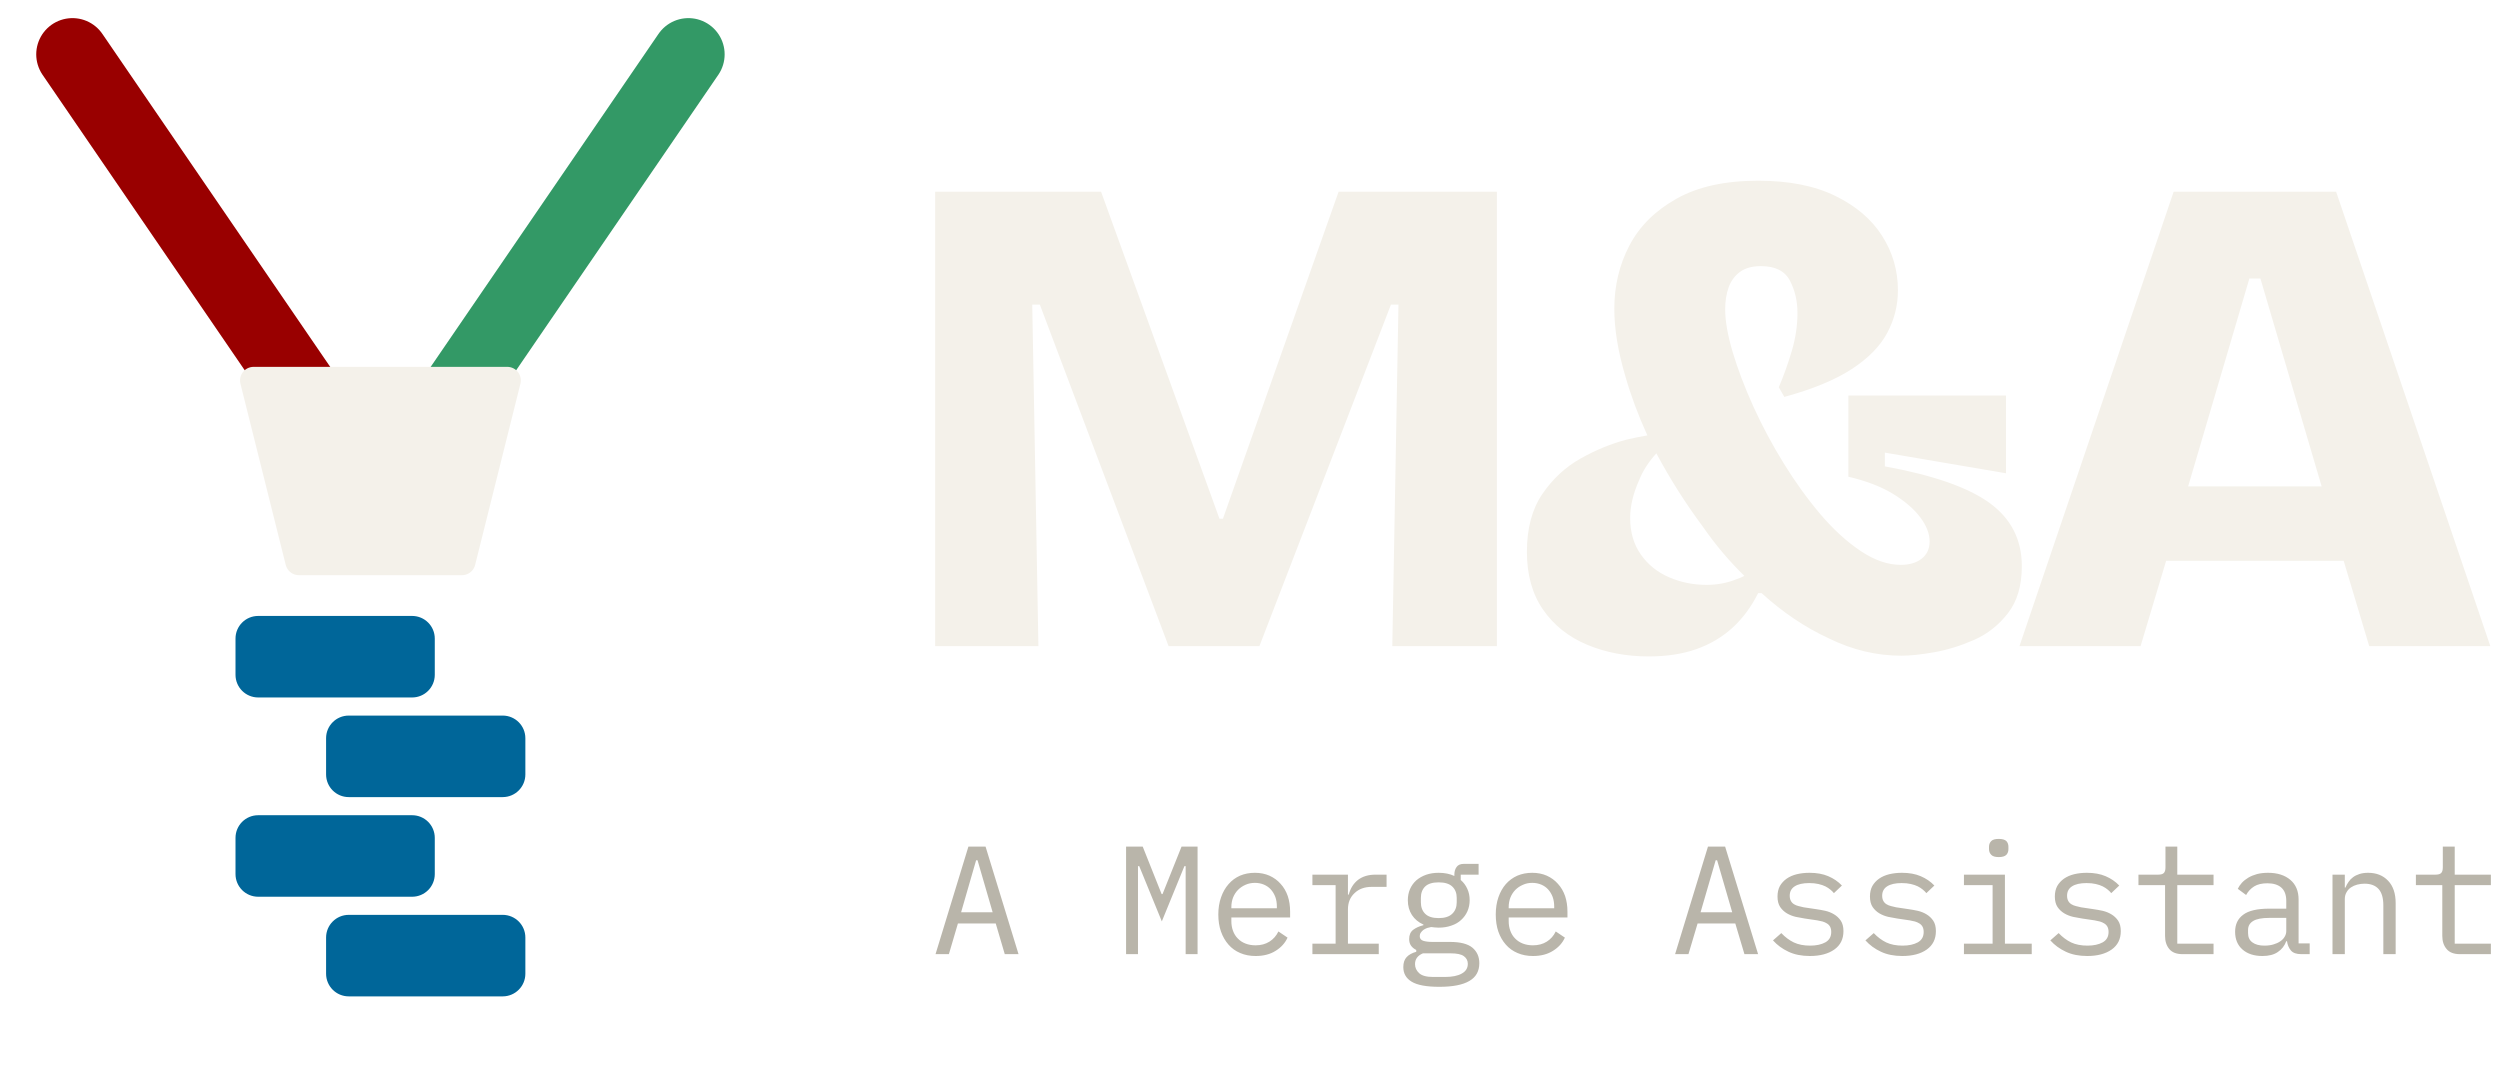
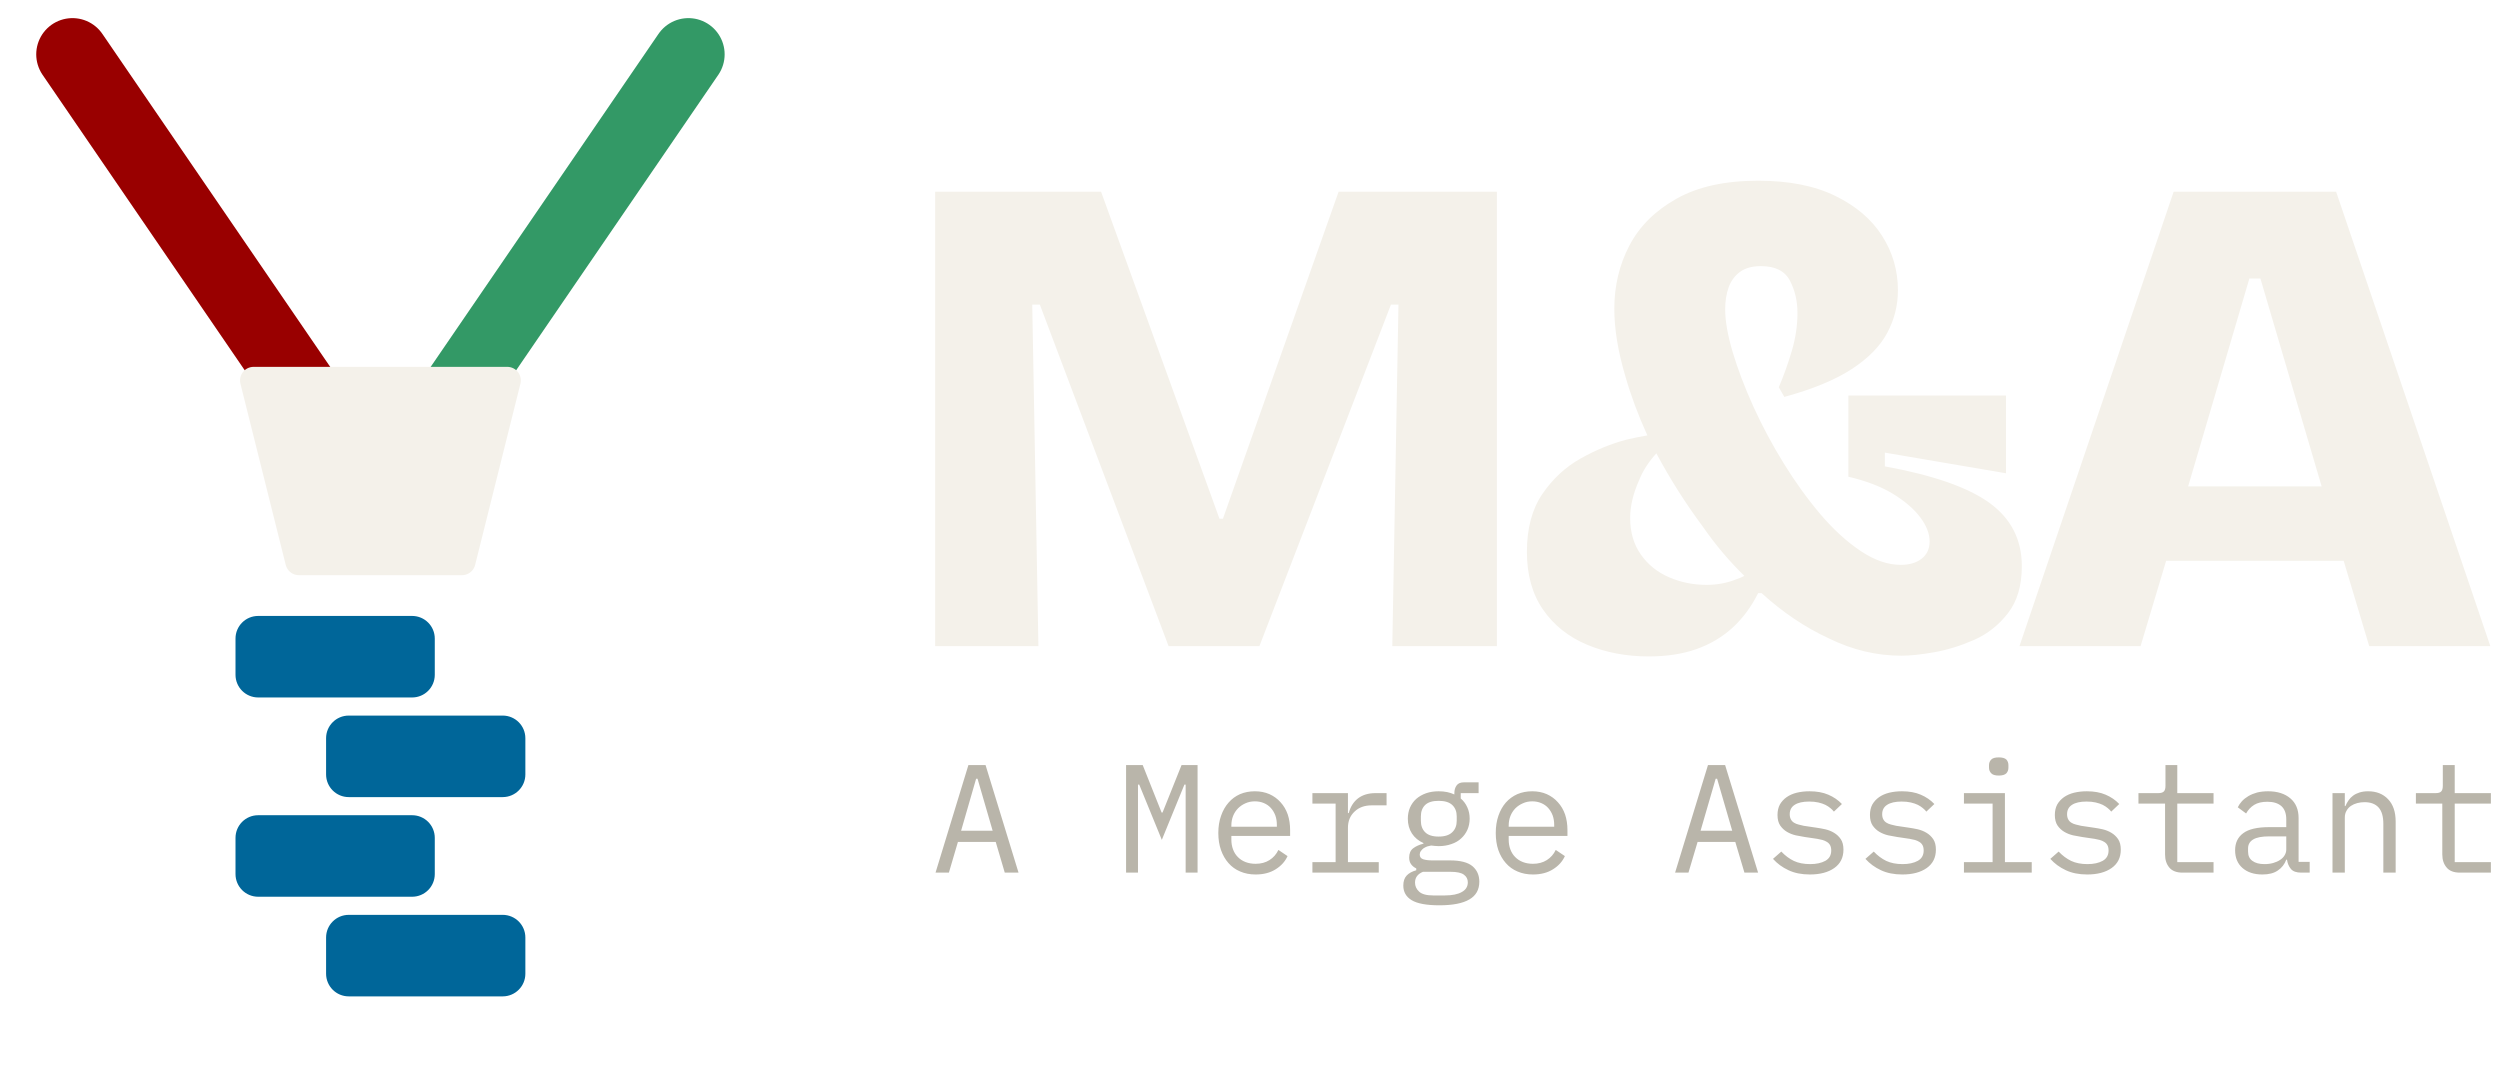
<svg xmlns="http://www.w3.org/2000/svg" width="276" height="120" viewBox="0 0 276 120" role="img" aria-label="M&amp;A — A Merge Assistant">
  <g transform="translate(-18 0)">
    <path d="M52 44 L26 6" fill="none" stroke="#990000" stroke-width="8" stroke-linecap="round" />
    <path d="M68 44 L94 6" fill="none" stroke="#339966" stroke-width="8" stroke-linecap="round" />
    <path d="M46 42 H74 L69 62 H51 Z" fill="#F4F1EA" stroke="#F4F1EA" stroke-width="3" stroke-linejoin="round" />
    <g fill="#006699">
      <rect x="44" y="68" width="22" height="9" rx="2.5" />
      <rect x="54" y="79" width="22" height="9" rx="2.5" />
      <rect x="44" y="90" width="22" height="9" rx="2.5" />
      <rect x="54" y="101" width="22" height="9" rx="2.5" />
    </g>
  </g>
  <g transform="translate(98 12.05)">
    <path fill="#F4F1EA" d="M16.64 59.28L5.24 59.28L5.24 9.12L23.56 9.12L36.63 45.22L37.01 45.22L49.78 9.12L67.26 9.12L67.26 59.28L55.71 59.28L56.39 21.58L55.56 21.58L41.04 59.28L31.01 59.28L16.80 21.58L15.96 21.58M111.91 60.34Q107.81 60.34 103.93 58.44Q99.98 56.62 96.48 53.43L96.10 53.43Q94.96 55.71 93.25 57.27Q91.54 58.82 89.26 59.62Q86.98 60.42 84.02 60.42Q80.30 60.42 77.22 59.13Q74.14 57.84 72.35 55.25Q70.57 52.67 70.57 48.87Q70.57 44.99 72.28 42.48Q73.99 39.98 76.50 38.57Q79 37.16 81.59 36.48Q82.88 36.18 83.87 36.02Q82.35 32.68 81.44 29.49Q80.22 25.38 80.22 22.04Q80.22 18.24 81.89 15.05Q83.56 11.86 87.10 9.88Q90.63 7.90 96.10 7.90Q101.20 7.90 104.62 9.58Q108.04 11.25 109.78 13.98Q111.53 16.72 111.53 19.99Q111.53 22.50 110.35 24.70Q109.18 26.90 106.44 28.69Q103.70 30.48 98.99 31.77L98.38 30.70Q99.22 28.73 99.83 26.64Q100.44 24.55 100.44 22.50Q100.44 20.52 99.60 18.92Q98.76 17.33 96.41 17.33Q94.96 17.33 94.09 17.97Q93.22 18.62 92.84 19.68Q92.46 20.75 92.46 22.12Q92.46 24.02 93.29 26.83Q94.13 29.64 95.57 32.83Q97.02 36.02 98.92 39.10Q100.82 42.18 102.98 44.73Q105.15 47.27 107.43 48.79Q109.71 50.31 111.84 50.31Q113.28 50.31 114.15 49.63Q115.03 48.94 115.03 47.73Q115.03 46.44 114 45.07Q112.98 43.70 111 42.48Q109.02 41.27 106.06 40.58L106.06 31.62L123.46 31.62L123.46 40.20L110.09 37.92L110.09 39.44Q118.07 40.89 121.64 43.47Q125.21 46.06 125.21 50.46Q125.21 53.66 123.69 55.63Q122.17 57.61 119.93 58.60Q117.69 59.58 115.52 59.96Q113.36 60.34 111.91 60.34M84.86 38Q83.56 39.44 82.96 40.96Q81.97 43.17 81.97 45.14Q81.97 47.50 83.15 49.17Q84.32 50.84 86.26 51.68Q88.20 52.52 90.40 52.52Q92.15 52.52 93.67 51.91Q94.13 51.76 94.58 51.53Q92.08 49.10 90.02 46.13Q87.14 42.26 84.86 38M138.32 59.28L124.95 59.28L141.97 9.12L159.91 9.12L176.93 59.28L163.56 59.28L160.74 49.86L141.14 49.86L138.32 59.28M143.57 41.65L158.31 41.65L151.55 18.70L150.33 18.70" />
-     <g transform="translate(4.75 -10.79) scale(1.134)">
+     <g transform="translate(4.75 -19.79) scale(1.134)">
      <path fill="#B9B5AA" d="M8.55 91.78L7.21 91.78L6.33 88.79L2.65 88.79L1.77 91.78L0.47 91.78L3.67 81.31L5.34 81.31L8.55 91.78M6.03 87.70L4.56 82.64L4.42 82.64L2.96 87.70M24.82 91.78L24.82 86.53L24.82 83.21L24.70 83.21L22.50 88.59L20.30 83.21L20.18 83.21L20.18 86.53L20.18 91.78L19.02 91.78L19.02 81.31L20.64 81.31L22.48 85.93L22.57 85.93L24.42 81.31L25.98 81.31L25.98 91.78M31.63 91.96Q30.80 91.96 30.13 91.67Q29.46 91.39 28.99 90.85Q28.52 90.32 28.26 89.58Q28 88.84 28 87.92Q28 86.99 28.27 86.24Q28.53 85.49 29 84.96Q29.46 84.43 30.11 84.14Q30.77 83.86 31.56 83.86Q32.34 83.86 32.98 84.14Q33.62 84.43 34.06 84.93Q34.52 85.43 34.76 86.12Q34.99 86.81 34.99 87.64L34.99 88.21L29.27 88.21L29.27 88.57Q29.27 89.08 29.43 89.51Q29.59 89.95 29.90 90.26Q30.21 90.58 30.65 90.75Q31.09 90.92 31.63 90.92Q32.41 90.92 32.98 90.56Q33.55 90.20 33.85 89.57L34.74 90.17Q34.39 90.95 33.59 91.45Q32.79 91.96 31.63 91.96M31.56 84.84Q31.06 84.84 30.64 85.03Q30.23 85.21 29.92 85.52Q29.61 85.84 29.44 86.26Q29.27 86.69 29.27 87.20L29.27 87.31L33.70 87.31L33.70 87.14Q33.70 86.63 33.55 86.21Q33.39 85.79 33.11 85.48Q32.84 85.18 32.44 85.01Q32.04 84.84 31.56 84.84M37.16 91.78L37.16 90.76L39.42 90.76L39.42 85.06L37.16 85.06L37.16 84.04L40.62 84.04L40.62 85.98L40.70 85.98Q40.94 85.07 41.60 84.55Q42.27 84.04 43.30 84.04L44.38 84.04L44.38 85.23L42.93 85.23Q41.89 85.23 41.26 85.84Q40.62 86.44 40.62 87.41L40.62 90.76L43.62 90.76L43.62 91.78M53.41 92.66Q53.41 93.83 52.44 94.39Q51.47 94.96 49.52 94.96Q47.64 94.96 46.82 94.46Q46.01 93.97 46.01 93.04Q46.01 92.41 46.34 92.06Q46.66 91.72 47.27 91.55L47.27 91.37Q46.94 91.21 46.76 90.95Q46.58 90.70 46.58 90.31Q46.58 89.71 46.97 89.41Q47.37 89.11 47.97 88.96L47.97 88.90Q47.25 88.58 46.85 87.97Q46.45 87.35 46.45 86.53Q46.45 85.94 46.66 85.45Q46.88 84.95 47.27 84.60Q47.67 84.25 48.23 84.05Q48.78 83.86 49.45 83.86Q50.33 83.86 50.98 84.17L50.98 84.04Q50.98 83.59 51.20 83.29Q51.41 82.99 51.91 82.99L53.34 82.99L53.34 84.04L51.60 84.04L51.60 84.56Q52.02 84.92 52.24 85.42Q52.47 85.91 52.47 86.53Q52.47 87.11 52.25 87.61Q52.03 88.10 51.64 88.45Q51.26 88.81 50.69 89Q50.13 89.20 49.45 89.20Q49.26 89.20 49.08 89.18Q48.90 89.17 48.72 89.14Q48.54 89.17 48.34 89.23Q48.15 89.30 47.98 89.41Q47.82 89.53 47.72 89.68Q47.61 89.83 47.61 90.02Q47.61 90.37 47.95 90.48Q48.30 90.59 48.85 90.59L50.56 90.59Q52.06 90.59 52.74 91.15Q53.41 91.72 53.41 92.66M52.29 92.72Q52.29 92.26 51.91 91.98Q51.54 91.70 50.61 91.70L47.92 91.70Q47.15 92.02 47.15 92.75Q47.15 93.26 47.55 93.63Q47.95 94 48.90 94L50.07 94Q51.12 94 51.70 93.67Q52.29 93.35 52.29 92.72M49.45 88.27Q50.35 88.27 50.78 87.84Q51.21 87.43 51.21 86.73L51.21 86.30Q51.21 85.61 50.78 85.20Q50.35 84.79 49.45 84.79Q48.55 84.79 48.13 85.20Q47.72 85.61 47.72 86.30L47.72 86.73Q47.72 87.43 48.13 87.84Q48.55 88.27 49.45 88.27M58.63 91.96Q57.80 91.96 57.13 91.67Q56.46 91.39 55.99 90.85Q55.52 90.32 55.26 89.58Q55.01 88.84 55.01 87.92Q55.01 86.99 55.27 86.24Q55.53 85.49 55.99 84.96Q56.46 84.43 57.11 84.14Q57.77 83.86 58.56 83.86Q59.34 83.86 59.98 84.14Q60.62 84.43 61.06 84.93Q61.52 85.43 61.76 86.12Q61.99 86.81 61.99 87.64L61.99 88.21L56.27 88.21L56.27 88.57Q56.27 89.08 56.43 89.51Q56.59 89.95 56.90 90.26Q57.21 90.58 57.65 90.75Q58.09 90.92 58.63 90.92Q59.41 90.92 59.98 90.56Q60.55 90.20 60.85 89.57L61.74 90.17Q61.39 90.95 60.59 91.45Q59.79 91.96 58.63 91.96M58.56 84.84Q58.06 84.84 57.65 85.03Q57.23 85.21 56.92 85.52Q56.61 85.84 56.44 86.26Q56.27 86.69 56.27 87.20L56.27 87.31L60.70 87.31L60.70 87.14Q60.70 86.63 60.55 86.21Q60.39 85.79 60.11 85.48Q59.84 85.18 59.44 85.01Q59.04 84.84 58.56 84.84M80.55 91.78L79.22 91.78L78.33 88.79L74.66 88.79L73.77 91.78L72.47 91.78L75.67 81.31L77.34 81.31L80.55 91.78M78.03 87.70L76.56 82.64L76.42 82.64L74.95 87.70M85.59 91.96Q84.38 91.96 83.50 91.54Q82.62 91.13 82 90.44L82.81 89.73Q83.37 90.32 84.03 90.64Q84.69 90.95 85.62 90.95Q86.52 90.95 87.10 90.63Q87.67 90.31 87.67 89.62Q87.67 89.32 87.56 89.11Q87.45 88.91 87.25 88.79Q87.06 88.67 86.82 88.60Q86.58 88.54 86.31 88.49L85.09 88.31Q84.69 88.25 84.22 88.15Q83.75 88.04 83.36 87.81Q82.97 87.58 82.70 87.19Q82.44 86.80 82.44 86.17Q82.44 85.58 82.67 85.15Q82.91 84.73 83.33 84.43Q83.75 84.14 84.31 84Q84.89 83.86 85.56 83.86Q86.61 83.86 87.38 84.19Q88.16 84.52 88.71 85.10L87.93 85.84Q87.80 85.67 87.59 85.50Q87.39 85.33 87.10 85.18Q86.81 85.04 86.42 84.95Q86.03 84.86 85.52 84.86Q84.60 84.86 84.11 85.18Q83.63 85.49 83.63 86.09Q83.63 86.39 83.74 86.59Q83.85 86.80 84.05 86.92Q84.24 87.04 84.49 87.10Q84.73 87.17 84.99 87.22L86.20 87.40Q86.63 87.46 87.09 87.56Q87.56 87.67 87.94 87.90Q88.33 88.13 88.60 88.52Q88.86 88.91 88.86 89.54Q88.86 90.70 87.97 91.33Q87.08 91.96 85.59 91.96M94.59 91.96Q93.38 91.96 92.50 91.54Q91.62 91.13 91 90.44L91.81 89.73Q92.37 90.32 93.03 90.64Q93.69 90.95 94.62 90.95Q95.52 90.95 96.10 90.63Q96.67 90.31 96.67 89.62Q96.67 89.32 96.56 89.11Q96.45 88.91 96.25 88.79Q96.06 88.67 95.82 88.60Q95.58 88.54 95.31 88.49L94.09 88.31Q93.69 88.25 93.22 88.15Q92.75 88.04 92.36 87.81Q91.97 87.58 91.70 87.19Q91.44 86.80 91.44 86.17Q91.44 85.58 91.67 85.15Q91.91 84.73 92.33 84.43Q92.75 84.14 93.31 84Q93.89 83.86 94.56 83.86Q95.61 83.86 96.38 84.19Q97.16 84.52 97.71 85.10L96.93 85.84Q96.80 85.67 96.59 85.50Q96.39 85.33 96.10 85.18Q95.81 85.04 95.42 84.95Q95.03 84.86 94.52 84.86Q93.60 84.86 93.11 85.18Q92.63 85.49 92.63 86.09Q92.63 86.39 92.74 86.59Q92.85 86.80 93.05 86.92Q93.24 87.04 93.49 87.10Q93.73 87.17 93.99 87.22L95.20 87.40Q95.63 87.46 96.09 87.56Q96.56 87.67 96.94 87.90Q97.33 88.13 97.60 88.52Q97.86 88.91 97.86 89.54Q97.86 90.70 96.97 91.33Q96.08 91.96 94.59 91.96M103.98 82.33Q103.45 82.33 103.25 82.11Q103.03 81.89 103.03 81.56L103.03 81.32Q103.03 80.99 103.25 80.77Q103.45 80.56 103.98 80.56Q104.50 80.56 104.72 80.77Q104.92 80.99 104.92 81.32L104.92 81.56Q104.92 81.89 104.72 82.11Q104.50 82.33 103.98 82.33M100.59 91.78L100.59 90.76L103.38 90.76L103.38 85.06L100.59 85.06L100.59 84.04L104.58 84.04L104.58 90.76L107.19 90.76L107.19 91.78M112.59 91.96Q111.38 91.96 110.50 91.54Q109.62 91.13 109 90.44L109.81 89.73Q110.37 90.32 111.03 90.64Q111.69 90.95 112.62 90.95Q113.52 90.95 114.10 90.63Q114.67 90.31 114.67 89.62Q114.67 89.32 114.56 89.11Q114.45 88.91 114.25 88.79Q114.06 88.67 113.82 88.60Q113.58 88.54 113.31 88.49L112.09 88.31Q111.69 88.25 111.22 88.15Q110.75 88.04 110.36 87.81Q109.97 87.58 109.70 87.19Q109.44 86.80 109.44 86.17Q109.44 85.58 109.67 85.15Q109.91 84.73 110.33 84.43Q110.75 84.14 111.31 84Q111.89 83.86 112.56 83.86Q113.61 83.86 114.38 84.19Q115.16 84.52 115.71 85.10L114.93 85.84Q114.80 85.67 114.59 85.50Q114.39 85.33 114.10 85.18Q113.81 85.04 113.42 84.95Q113.03 84.86 112.52 84.86Q111.60 84.86 111.11 85.18Q110.63 85.49 110.63 86.09Q110.63 86.39 110.74 86.59Q110.85 86.80 111.05 86.92Q111.24 87.04 111.49 87.10Q111.73 87.17 111.99 87.22L113.20 87.40Q113.63 87.46 114.09 87.56Q114.56 87.67 114.94 87.90Q115.33 88.13 115.60 88.52Q115.86 88.91 115.86 89.54Q115.86 90.70 114.97 91.33Q114.08 91.96 112.59 91.96M124.89 91.78L121.88 91.78Q120.99 91.78 120.58 91.28Q120.17 90.79 120.17 90.01L120.17 85.06L117.58 85.06L117.58 84.04L119.50 84.04Q119.89 84.04 120.05 83.88Q120.21 83.72 120.21 83.33L120.21 81.31L121.36 81.31L121.36 84.04L124.89 84.04L124.89 85.06L121.36 85.06L121.36 90.76L124.89 90.76M134.25 91.78L133.43 91.78Q132.72 91.78 132.42 91.42Q132.12 91.06 132.04 90.52L131.97 90.52Q131.72 91.19 131.15 91.57Q130.59 91.96 129.65 91.96Q128.43 91.96 127.71 91.33Q126.99 90.70 126.99 89.60Q126.99 88.52 127.78 87.94Q128.56 87.35 130.32 87.35L131.97 87.35L131.97 86.59Q131.97 85.73 131.49 85.30Q131.01 84.88 130.13 84.88Q129.34 84.88 128.85 85.18Q128.35 85.49 128.06 86.02L127.25 85.42Q127.39 85.12 127.65 84.83Q127.91 84.55 128.28 84.33Q128.66 84.11 129.13 83.98Q129.62 83.86 130.20 83.86Q131.56 83.86 132.37 84.55Q133.17 85.23 133.17 86.47L133.17 90.73L134.25 90.73L134.25 91.78M129.85 90.95Q130.32 90.95 130.70 90.84Q131.09 90.73 131.37 90.54Q131.66 90.35 131.81 90.09Q131.97 89.83 131.97 89.53L131.97 88.25L130.32 88.25Q129.24 88.25 128.75 88.55Q128.25 88.85 128.25 89.42L128.25 89.73Q128.25 90.34 128.68 90.64Q129.10 90.95 129.85 90.95M137.67 91.78L136.47 91.78L136.47 84.04L137.67 84.04L137.67 85.30L137.73 85.30Q137.85 85.01 138.03 84.75Q138.21 84.48 138.47 84.29Q138.74 84.09 139.09 83.98Q139.46 83.86 139.94 83.86Q141.15 83.86 141.88 84.63Q142.62 85.40 142.62 86.81L142.62 91.78L141.42 91.78L141.42 87.02Q141.42 85.96 140.96 85.44Q140.49 84.92 139.59 84.92Q139.23 84.92 138.88 85.01Q138.54 85.10 138.27 85.28Q138 85.46 137.84 85.75Q137.67 86.03 137.67 86.41M151.89 91.78L148.88 91.78Q147.99 91.78 147.58 91.28Q147.16 90.79 147.16 90.01L147.16 85.06L144.59 85.06L144.59 84.04L146.50 84.04Q146.90 84.04 147.05 83.88Q147.21 83.72 147.21 83.33L147.21 81.31L148.37 81.31L148.37 84.04L151.89 84.04L151.89 85.06L148.37 85.06L148.37 90.76L151.89 90.76" />
    </g>
  </g>
</svg>
